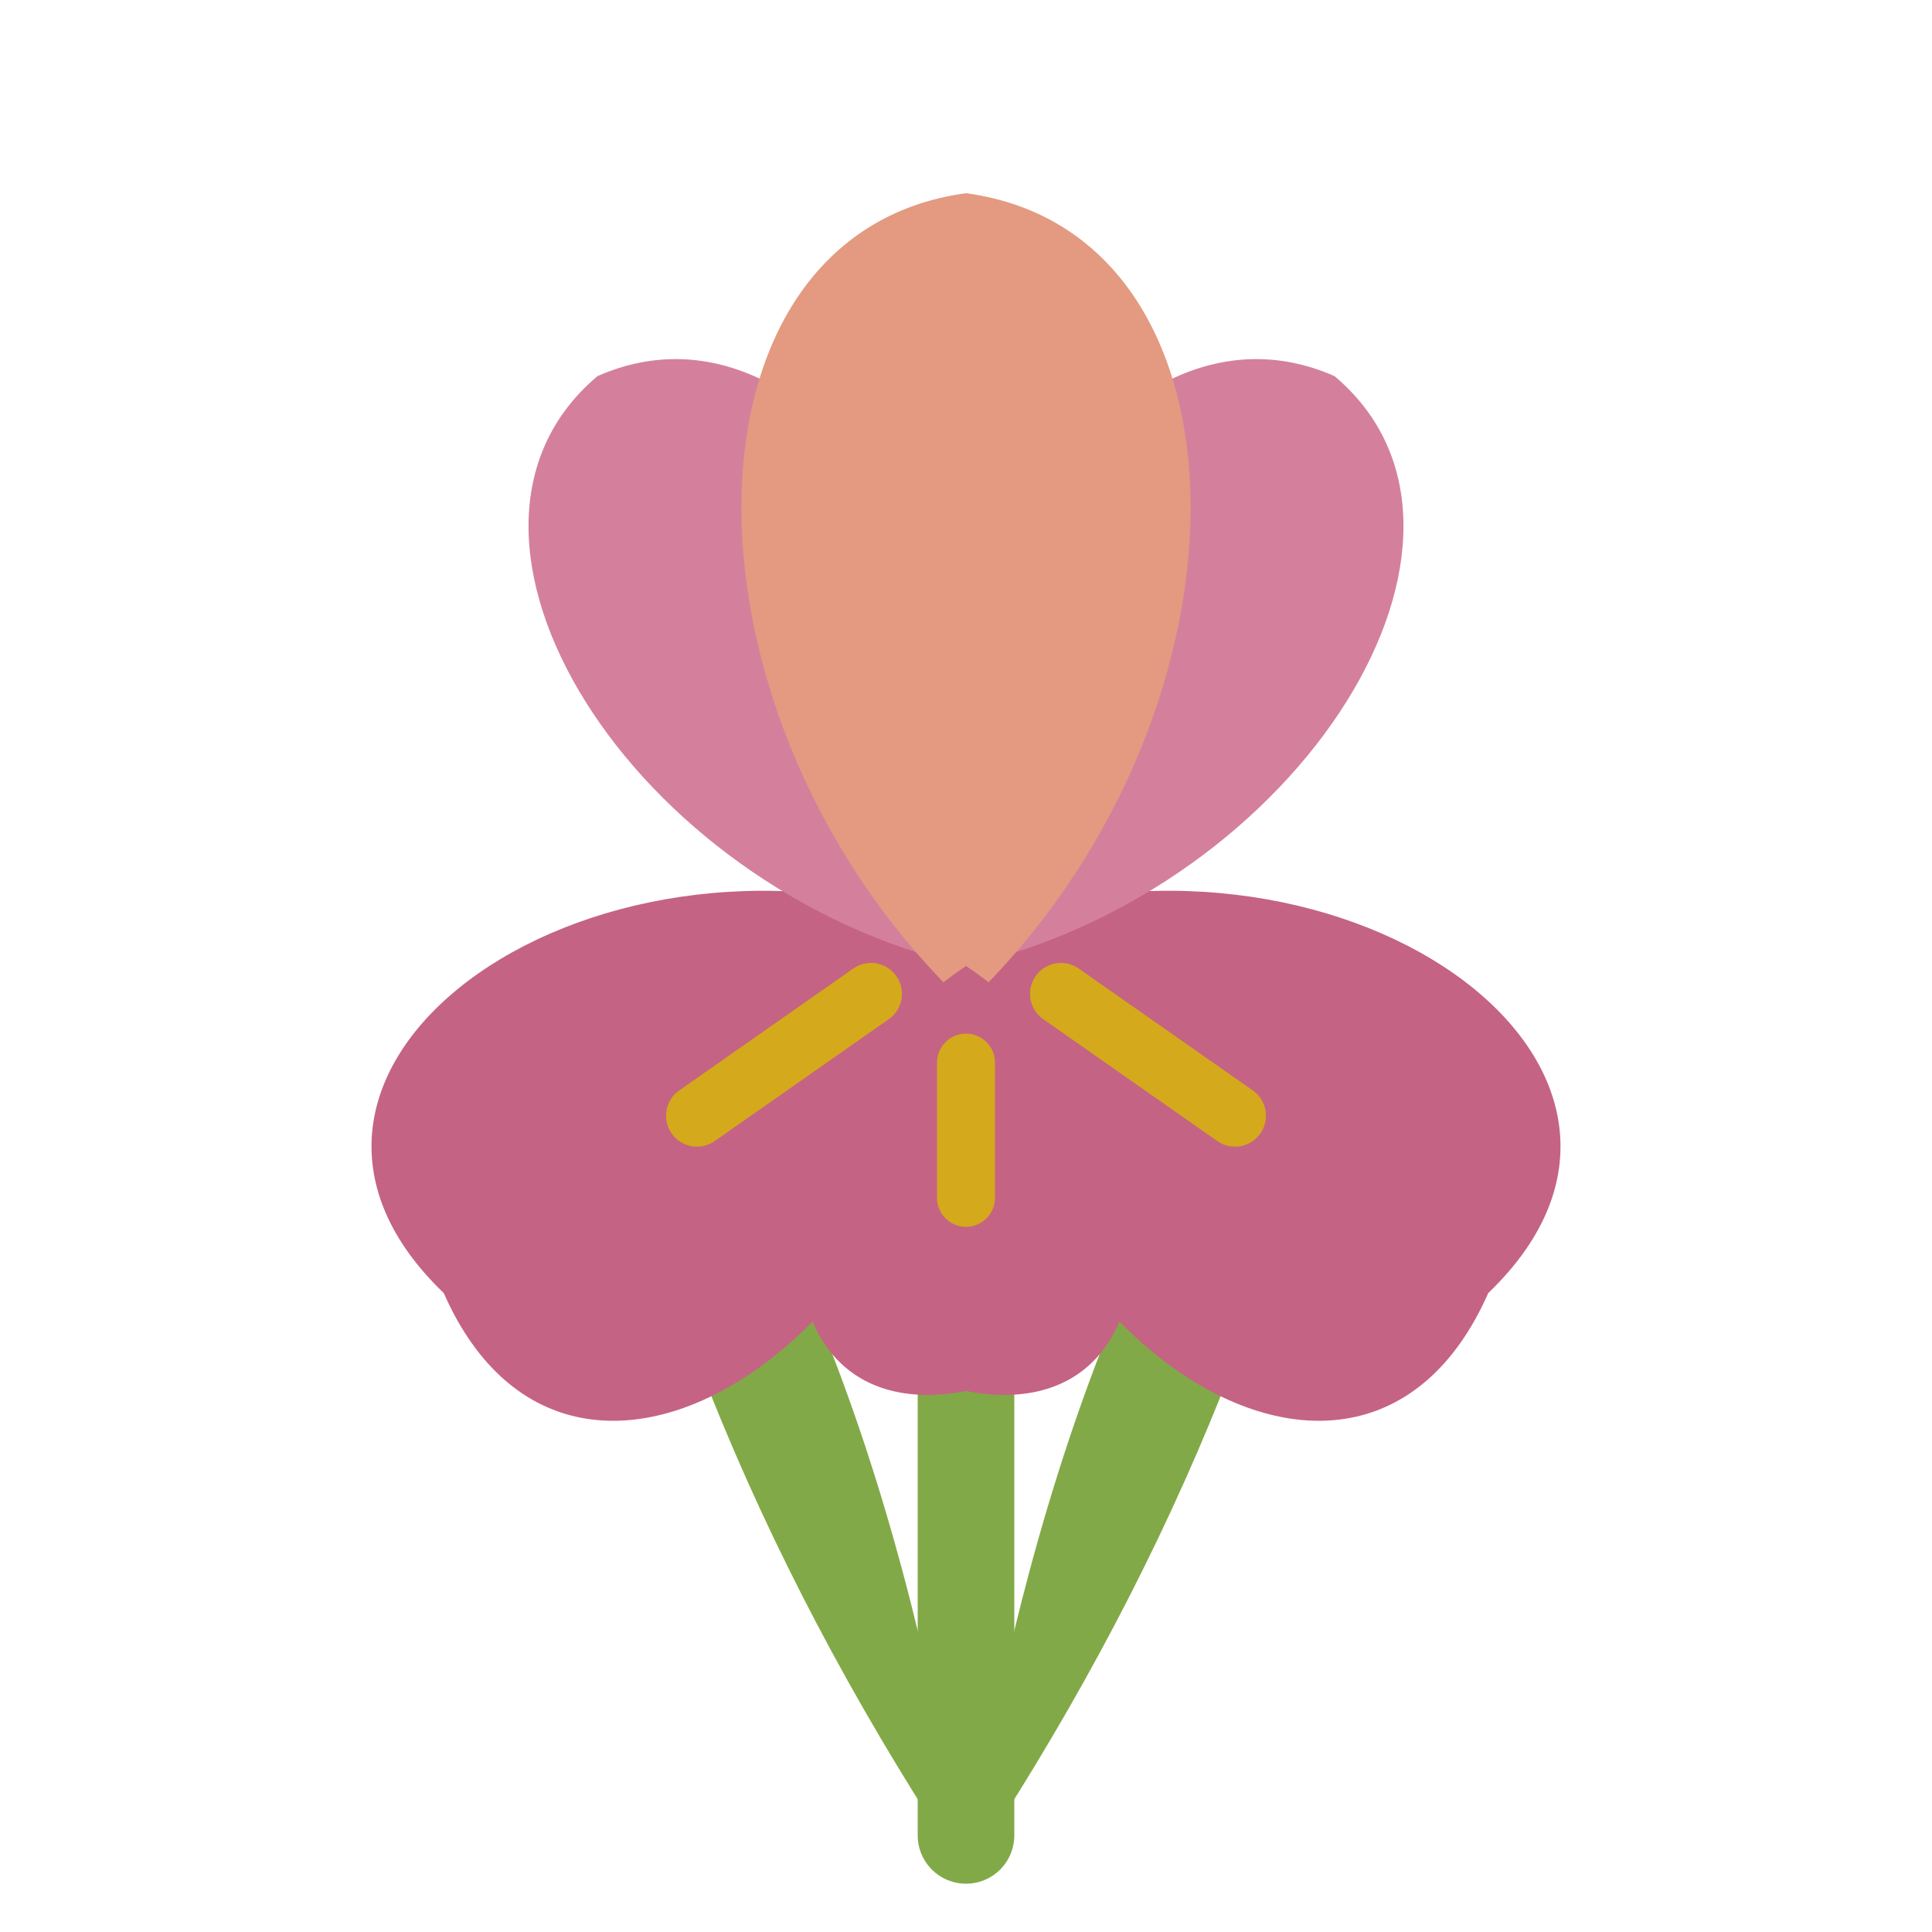
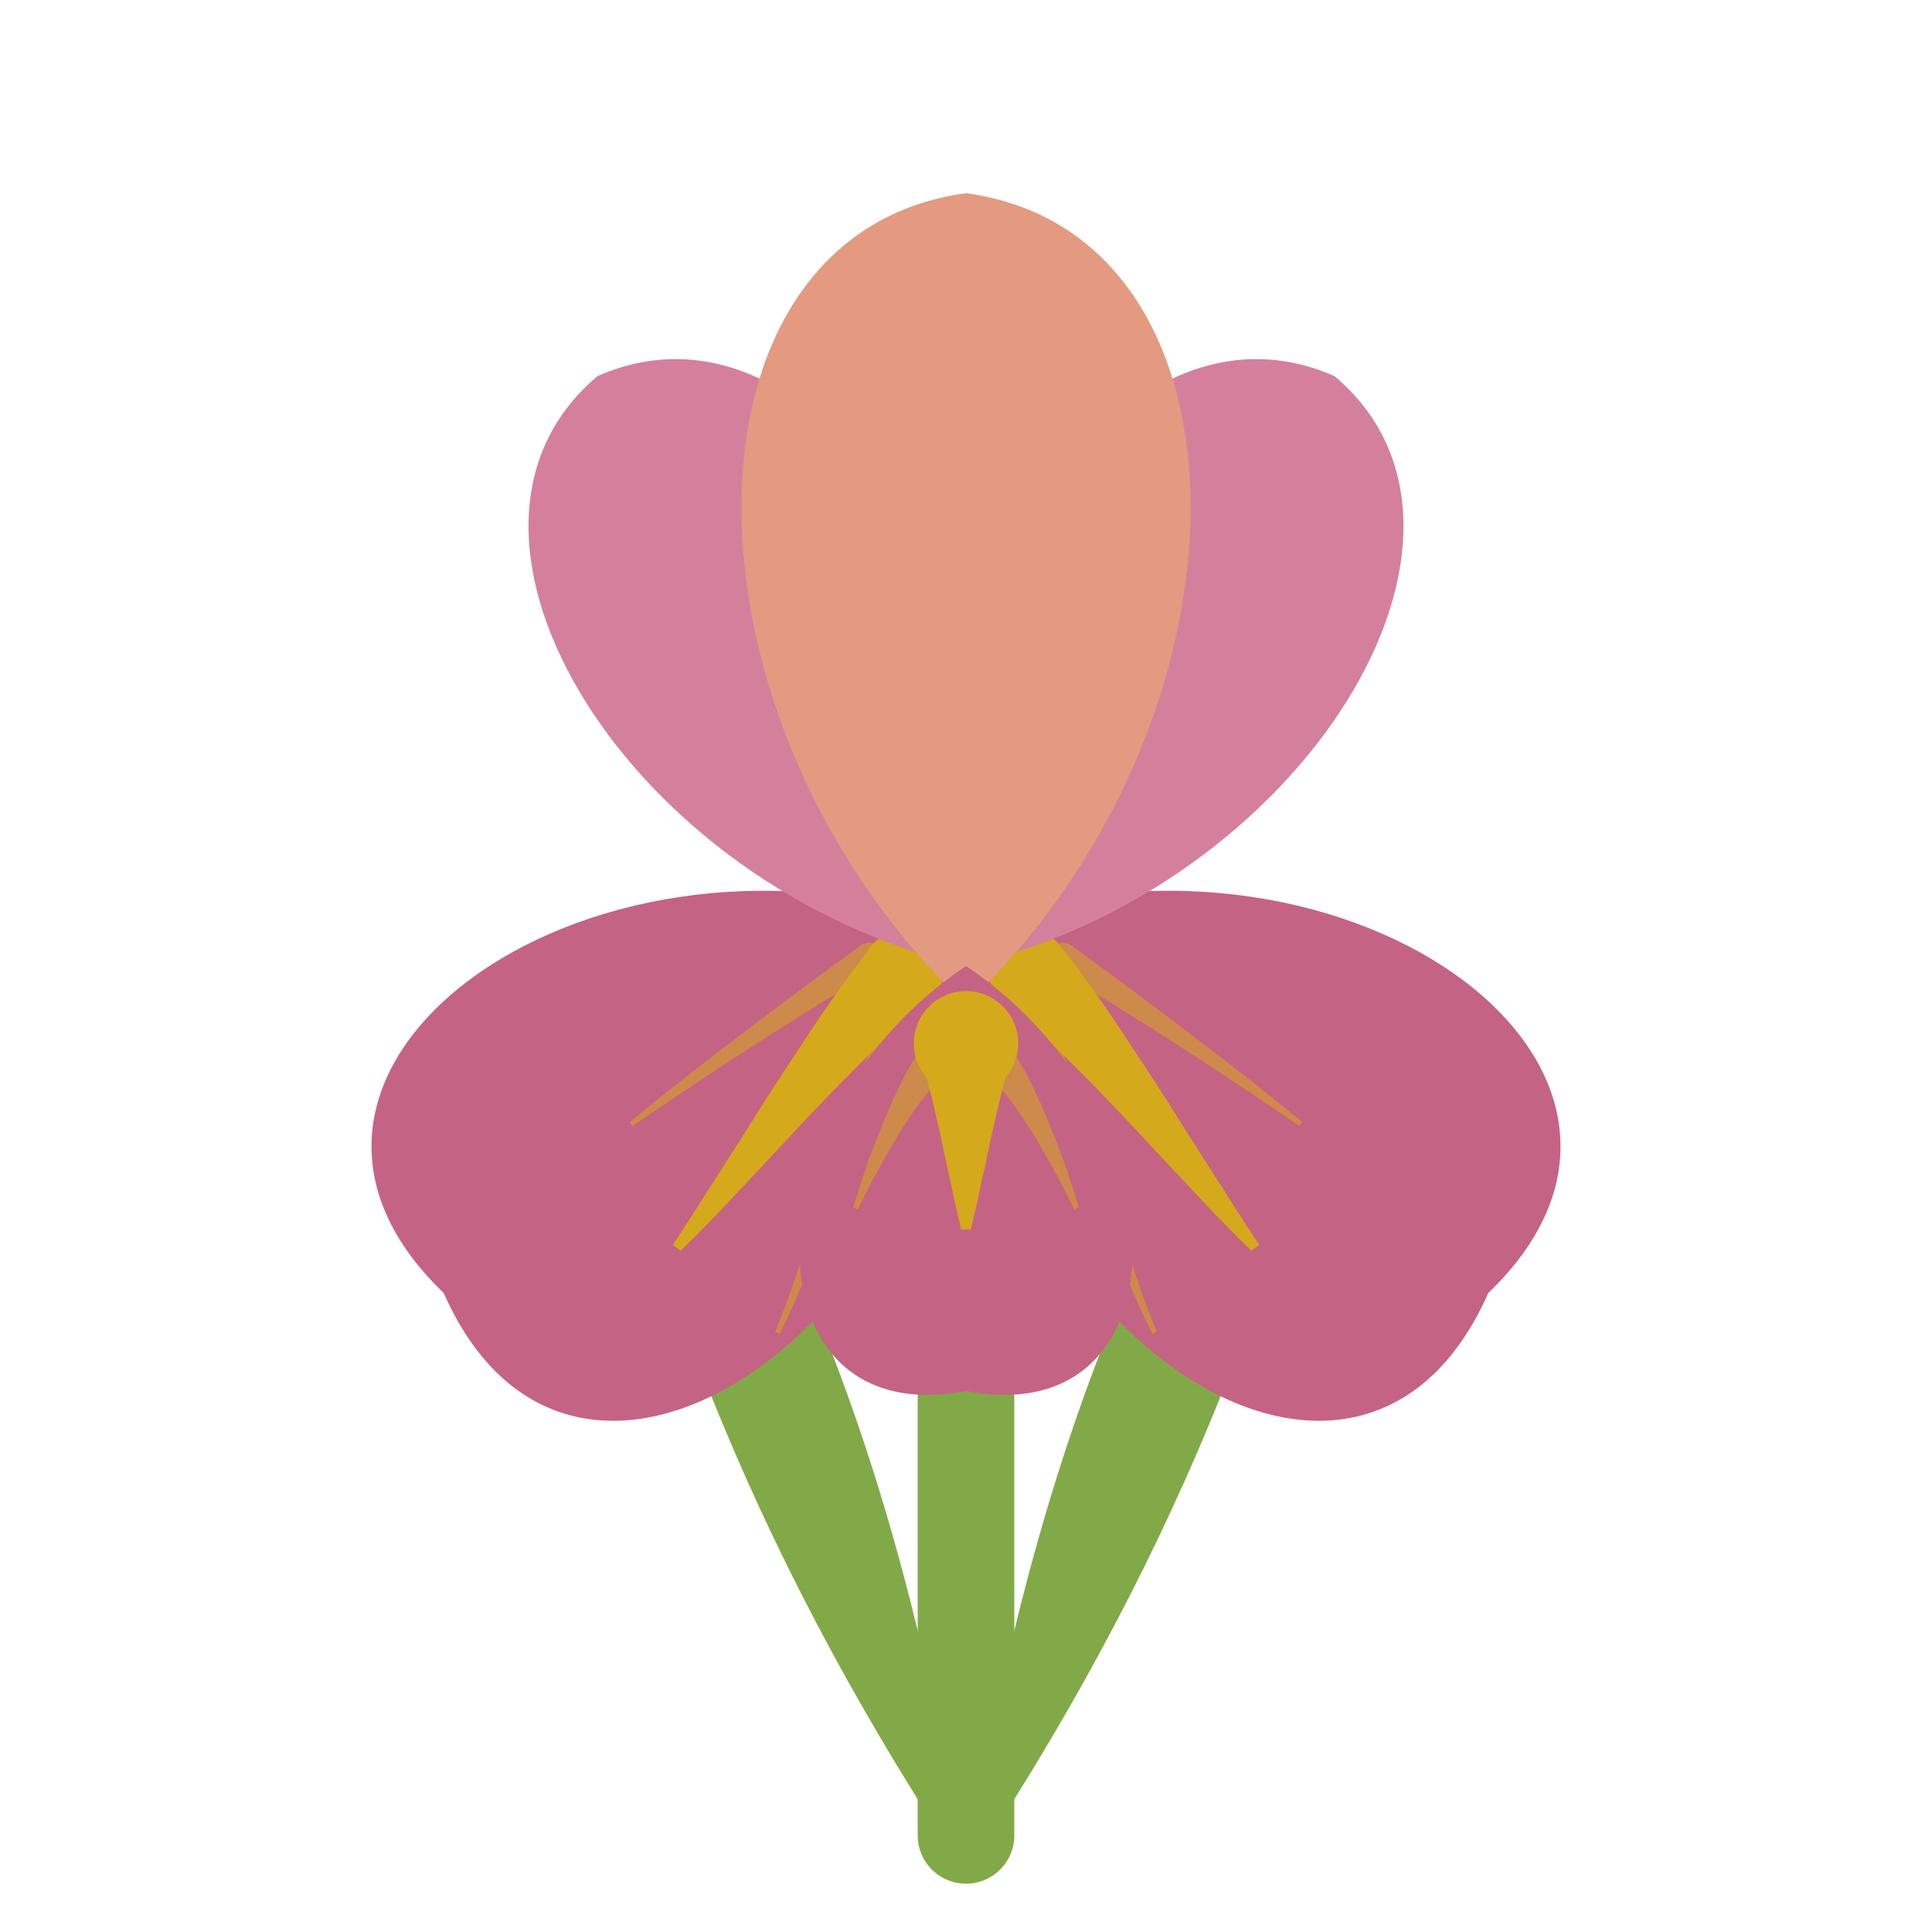
<svg xmlns="http://www.w3.org/2000/svg" viewBox="0 0 100 100">
  <path d="M50 97 C40 82 33 66 30 48 C41 60 47 78 50 97 Z" fill="#82A947" />
  <g transform="translate(100 0) scale(-1 1)">
    <path d="M50 97 C40 82 33 66 30 48 C41 60 47 78 50 97 Z" fill="#82A947" />
  </g>
  <path d="M50 58 V95" fill="none" stroke="#82A947" stroke-width="5" stroke-linecap="round" />
  <g transform="translate(50 48) rotate(125)">
    <path d="M0 0 C-16.7 -11.5 -16.7 -36.3 0 -33 C16.7 -36.3 16.7 -11.5 0 0 Z" fill="#C56384" />
-     <path d="M0 -6 V-17" fill="none" stroke="#D4A91C" stroke-width="3.2" stroke-linecap="round" />
+     <g fill="#D4A91C">
+       <path d="M2.07 -3.66 L2.11 -4.54 L2.19 -5.49 L2.31 -6.50 L2.47 -7.58 L2.66 -8.71 L2.87 -9.87 L3.10 -11.06 L3.34 -12.27 L3.60 -13.50 L3.86 -14.72 L4.12 -15.95 L4.37 -17.16 L4.62 -18.35 L4.85 -19.51 L5.06 -20.63 L5.24 -21.71 L4.76 -21.85 L4.35 -20.84 L3.92 -19.78 L3.47 -18.70 L3.01 -17.58 L2.54 -16.44 L2.06 -15.28 L1.57 -14.12 L1.09 -12.96 L0.62 -11.80 L0.17 -10.65 L-0.28 -9.52 L-0.70 -8.42 L-1.09 -7.34 L-1.46 -6.30 L-1.78 -5.30 L-2.07 -4.34 Z" />
+       <circle cx="0.00" cy="-4.00" r="2.10" />
+     </g>
+     <g fill="#D4A91C" opacity="0.55">
+       <path d="M-0.84 -5.03 L-0.91 -5.75 L-0.97 -6.53 L-1.03 -7.37 L-1.09 -8.25 L-1.14 -9.17 L-1.19 -10.13 L-1.24 -11.11 L-1.28 -12.11 L-1.32 -13.13 L-1.36 -14.15 L-1.39 -15.17 L-1.41 -16.18 L-1.44 -17.18 L-1.45 -18.16 L-1.47 -19.11 L-1.48 -20.03 L-1.72 -20.04 L-1.80 -19.12 L-1.86 -18.17 L-1.92 -17.19 L-1.98 -16.19 L-2.03 -15.18 L-2.08 -14.16 L-2.12 -13.13 L-2.16 -12.11 L-2.20 -11.11 L-2.23 -10.12 L-2.26 -9.16 L-2.29 -8.23 L-2.31 -7.34 L-2.33 -6.50 L-2.34 -5.70 L-2.36 -4.97 Z" />
+       <circle cx="-1.60" cy="-5.00" r="0.76" />
+     </g>
+     <g fill="#D4A91C" opacity="0.55">
+       <path d="M2.29 -4.69 L2.59 -5.40 L2.97 -6.18 L3.44 -7.02 L3.96 -7.91 L4.54 -8.85 L5.17 -9.83 L5.83 -10.83 L6.52 -11.86 L7.22 -12.90 L7.93 -13.94 L8.63 -14.99 L9.31 -16.03 L9.97 -17.05 L10.60 -18.06 L11.18 -19.03 L11.71 -19.97 L11.49 -20.10 L10.90 -19.21 L10.26 -18.28 L9.57 -17.33 L8.85 -16.35 L8.10 -15.36 L7.34 -14.36 L6.57 -13.37 L5.80 -12.37 L5.05 -11.39 L4.32 -10.42 L3.62 -9.48 L2.96 -8.57 L2.35 -7.69 L1.80 -6.85 L1.32 -6.06 L0.91 -5.31 Z" />
+       <circle cx="1.60" cy="-5.00" r="0.76" />
+     </g>
  </g>
  <g transform="translate(50 48) rotate(-125)">
    <path d="M0 0 C-16.7 -11.5 -16.7 -36.3 0 -33 C16.7 -36.3 16.7 -11.5 0 0 Z" fill="#C56384" />
-     <path d="M0 -6 V-17" fill="none" stroke="#D4A91C" stroke-width="3.2" stroke-linecap="round" />
+     <g fill="#D4A91C">
+       <path d="M2.07 -4.34 L1.78 -5.30 L1.46 -6.30 L1.09 -7.34 L0.70 -8.42 L0.28 -9.52 L-0.17 -10.65 L-0.62 -11.80 L-1.09 -12.96 L-1.57 -14.12 L-2.06 -15.28 L-2.54 -16.44 L-3.01 -17.58 L-3.47 -18.70 L-3.92 -19.78 L-4.35 -20.84 L-4.76 -21.85 L-5.24 -21.71 L-5.06 -20.63 L-4.85 -19.51 L-4.62 -18.35 L-4.37 -17.16 L-4.12 -15.95 L-3.86 -14.72 L-3.60 -13.50 L-3.34 -12.27 L-3.10 -11.06 L-2.87 -9.87 L-2.66 -8.71 L-2.47 -7.58 L-2.31 -6.50 L-2.19 -5.49 L-2.11 -4.54 L-2.07 -3.66 Z" />
+       <circle cx="0.00" cy="-4.00" r="2.10" />
+     </g>
+     <g fill="#D4A91C" opacity="0.55">
+       <path d="M-0.91 -5.31 L-1.32 -6.06 L-1.80 -6.85 L-2.35 -7.69 L-2.96 -8.57 L-3.62 -9.48 L-4.32 -10.42 L-5.05 -11.39 L-5.80 -12.37 L-6.57 -13.37 L-7.34 -14.36 L-8.10 -15.36 L-8.85 -16.35 L-9.57 -17.33 L-10.26 -18.28 L-10.90 -19.21 L-11.49 -20.10 L-11.71 -19.97 L-11.18 -19.03 L-10.60 -18.06 L-9.97 -17.05 L-9.31 -16.03 L-8.63 -14.99 L-7.93 -13.94 L-7.22 -12.90 L-6.52 -11.86 L-5.83 -10.83 L-5.17 -9.83 L-4.54 -8.85 L-3.96 -7.91 L-3.44 -7.02 L-2.97 -6.18 L-2.59 -5.40 L-2.29 -4.69 Z" />
+       <circle cx="-1.60" cy="-5.00" r="0.76" />
+     </g>
+     <g fill="#D4A91C" opacity="0.55">
+       <path d="M2.36 -4.97 L2.34 -5.70 L2.33 -6.50 L2.31 -7.34 L2.29 -8.23 L2.26 -9.16 L2.23 -10.12 L2.20 -11.11 L2.16 -12.11 L2.12 -13.13 L2.08 -14.16 L2.03 -15.18 L1.98 -16.19 L1.92 -17.19 L1.86 -18.17 L1.80 -19.12 L1.72 -20.04 L1.48 -20.03 L1.47 -19.11 L1.45 -18.16 L1.44 -17.18 L1.41 -16.18 L1.39 -15.17 L1.36 -14.15 L1.32 -13.13 L1.28 -12.11 L1.24 -11.11 L1.19 -10.13 L1.14 -9.17 L1.09 -8.25 L1.03 -7.37 L0.97 -6.53 L0.91 -5.75 L0.84 -5.03 Z" />
+       <circle cx="1.60" cy="-5.00" r="0.76" />
+     </g>
  </g>
  <g transform="translate(50 50) rotate(32)">
    <path d="M0 0 C-12.6 -12.6 -12.6 -34.2 0 -36 C12.6 -34.2 12.6 -12.6 0 0 Z" fill="#D4809C" />
  </g>
  <g transform="translate(50 50) rotate(-32)">
    <path d="M0 0 C-12.6 -12.6 -12.6 -34.2 0 -36 C12.6 -34.2 12.6 -12.6 0 0 Z" fill="#D4809C" />
  </g>
  <g transform="translate(50 52) rotate(0)">
    <path d="M0 0 C-15.5 -14.7 -15.5 -39.9 0 -42 C15.5 -39.9 15.5 -14.7 0 0 Z" fill="#E39A80" />
  </g>
  <g transform="translate(50 50) rotate(180)">
    <path d="M0 0 C-11.5 -7.7 -11.5 -24.2 0 -22 C11.5 -24.2 11.5 -7.7 0 0 Z" fill="#C56384" />
-     <path d="M0 -5 V-12" fill="none" stroke="#D4A91C" stroke-width="3" stroke-linecap="round" />
+     <g fill="#D4A91C">
+       <path d="M2.70 -4.00 L2.55 -4.31 L2.39 -4.69 L2.24 -5.14 L2.09 -5.64 L1.93 -6.19 L1.78 -6.79 L1.63 -7.42 L1.48 -8.09 L1.32 -8.77 L1.17 -9.48 L1.02 -10.19 L0.86 -10.90 L0.71 -11.61 L0.56 -12.31 L0.40 -12.99 L0.25 -13.64 L-0.25 -13.64 L-0.40 -12.99 L-0.56 -12.31 L-0.71 -11.61 L-0.86 -10.90 L-1.02 -10.19 L-1.17 -9.48 L-1.32 -8.77 L-1.48 -8.09 L-1.63 -7.42 L-1.78 -6.79 L-1.93 -6.19 L-2.09 -5.64 L-2.24 -5.14 L-2.39 -4.69 L-2.55 -4.31 L-2.70 -4.00 Z" />
+       <circle cx="0.00" cy="-4.00" r="2.70" />
+     </g>
+     <g fill="#D4A91C" opacity="0.55">
+       <path d="M-1.14 -5.86 L-1.18 -5.82 L-1.34 -5.91 L-1.57 -6.10 L-1.84 -6.38 L-2.13 -6.73 L-2.43 -7.13 L-2.75 -7.58 L-3.08 -8.08 L-3.42 -8.60 L-3.75 -9.16 L-4.09 -9.73 L-4.41 -10.31 L-4.73 -10.89 L-5.04 -11.47 L-5.33 -12.04 L-5.60 -12.59 L-5.84 -12.50 L-5.66 -11.91 L-5.46 -11.29 L-5.25 -10.66 L-5.03 -10.03 L-4.79 -9.39 L-4.55 -8.77 L-4.30 -8.15 L-4.05 -7.56 L-3.81 -7.00 L-3.56 -6.47 L-3.32 -5.97 L-3.09 -5.52 L-2.86 -5.11 L-2.63 -4.75 L-2.38 -4.43 L-2.06 -4.14 Z" />
+       <circle cx="-1.60" cy="-5.00" r="0.97" />
+     </g>
+     <g fill="#D4A91C" opacity="0.55">
+       <path d="M2.06 -4.14 L2.38 -4.43 L2.63 -4.75 L2.86 -5.11 L3.09 -5.52 L3.32 -5.97 L3.56 -6.47 L3.81 -7.00 L4.05 -7.56 L4.30 -8.15 L4.55 -8.77 L4.79 -9.39 L5.03 -10.03 L5.25 -10.66 L5.46 -11.29 L5.66 -11.91 L5.84 -12.50 L5.60 -12.59 L5.33 -12.04 L5.04 -11.47 L4.73 -10.89 L4.41 -10.31 L4.09 -9.73 L3.75 -9.16 L3.42 -8.60 L3.08 -8.08 L2.75 -7.58 L2.43 -7.13 L2.13 -6.73 L1.84 -6.38 L1.57 -6.10 L1.34 -5.91 L1.18 -5.82 L1.14 -5.86 Z" />
+       <circle cx="1.60" cy="-5.00" r="0.97" />
+     </g>
  </g>
</svg>
